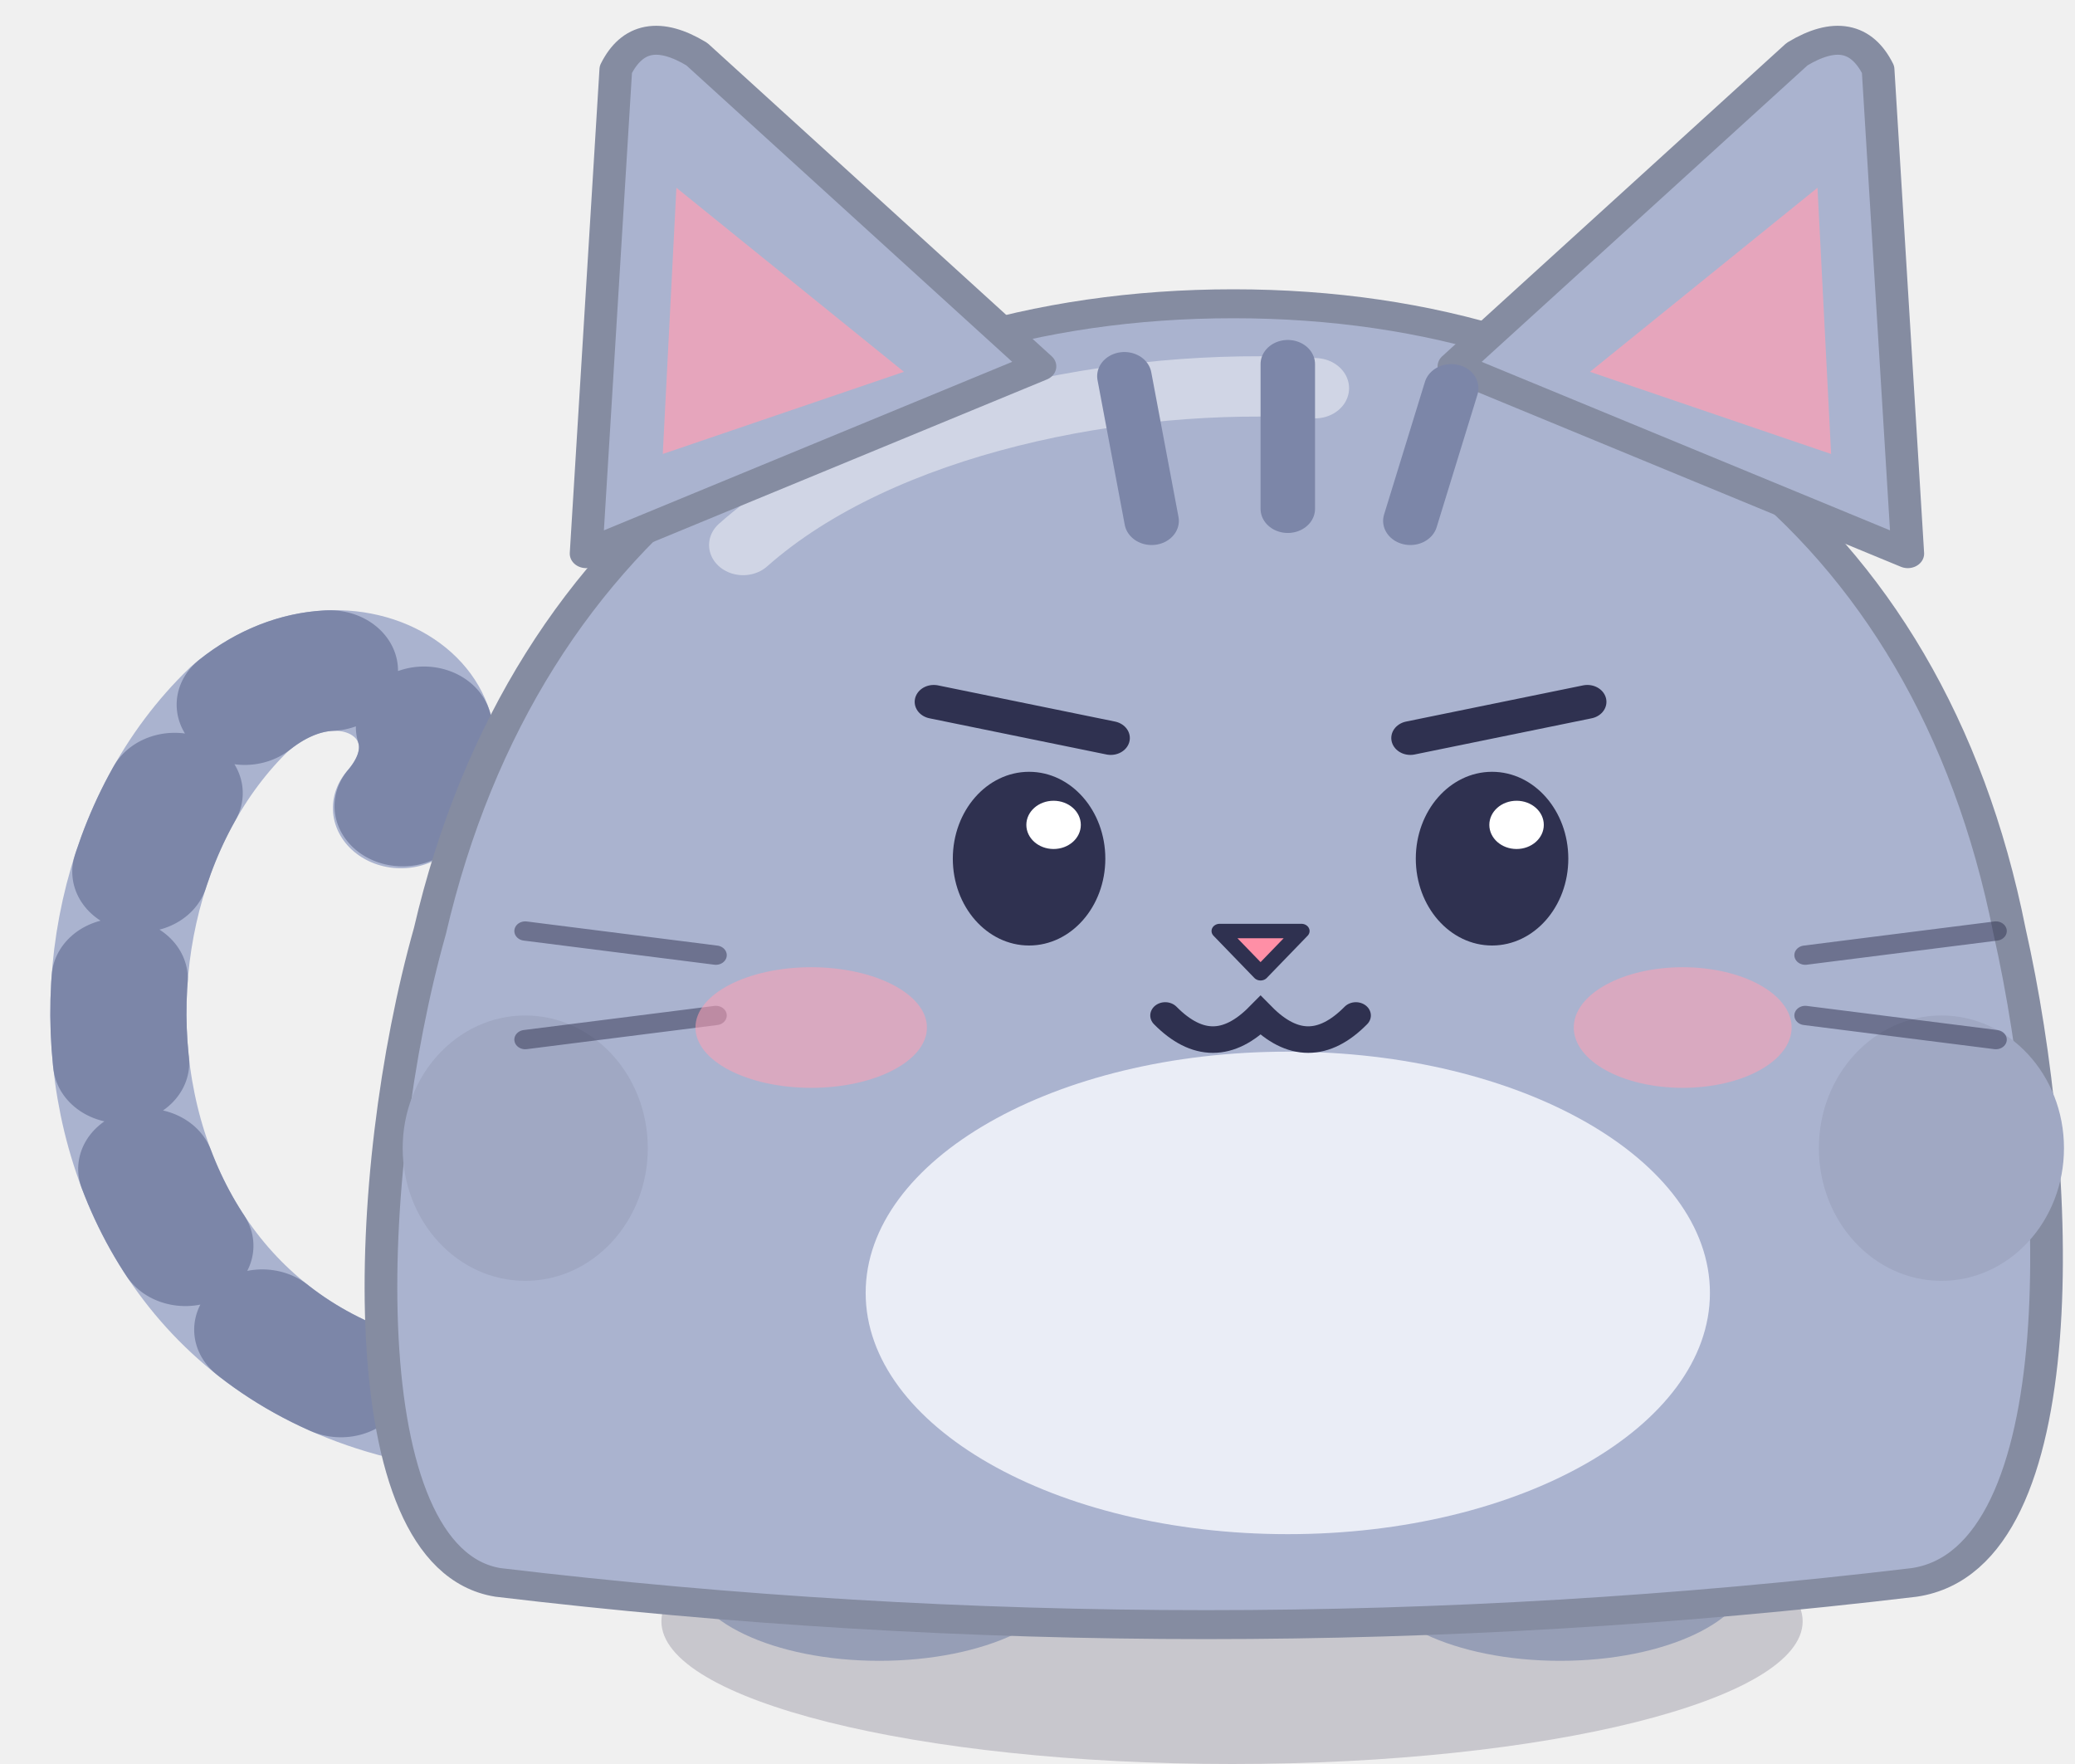
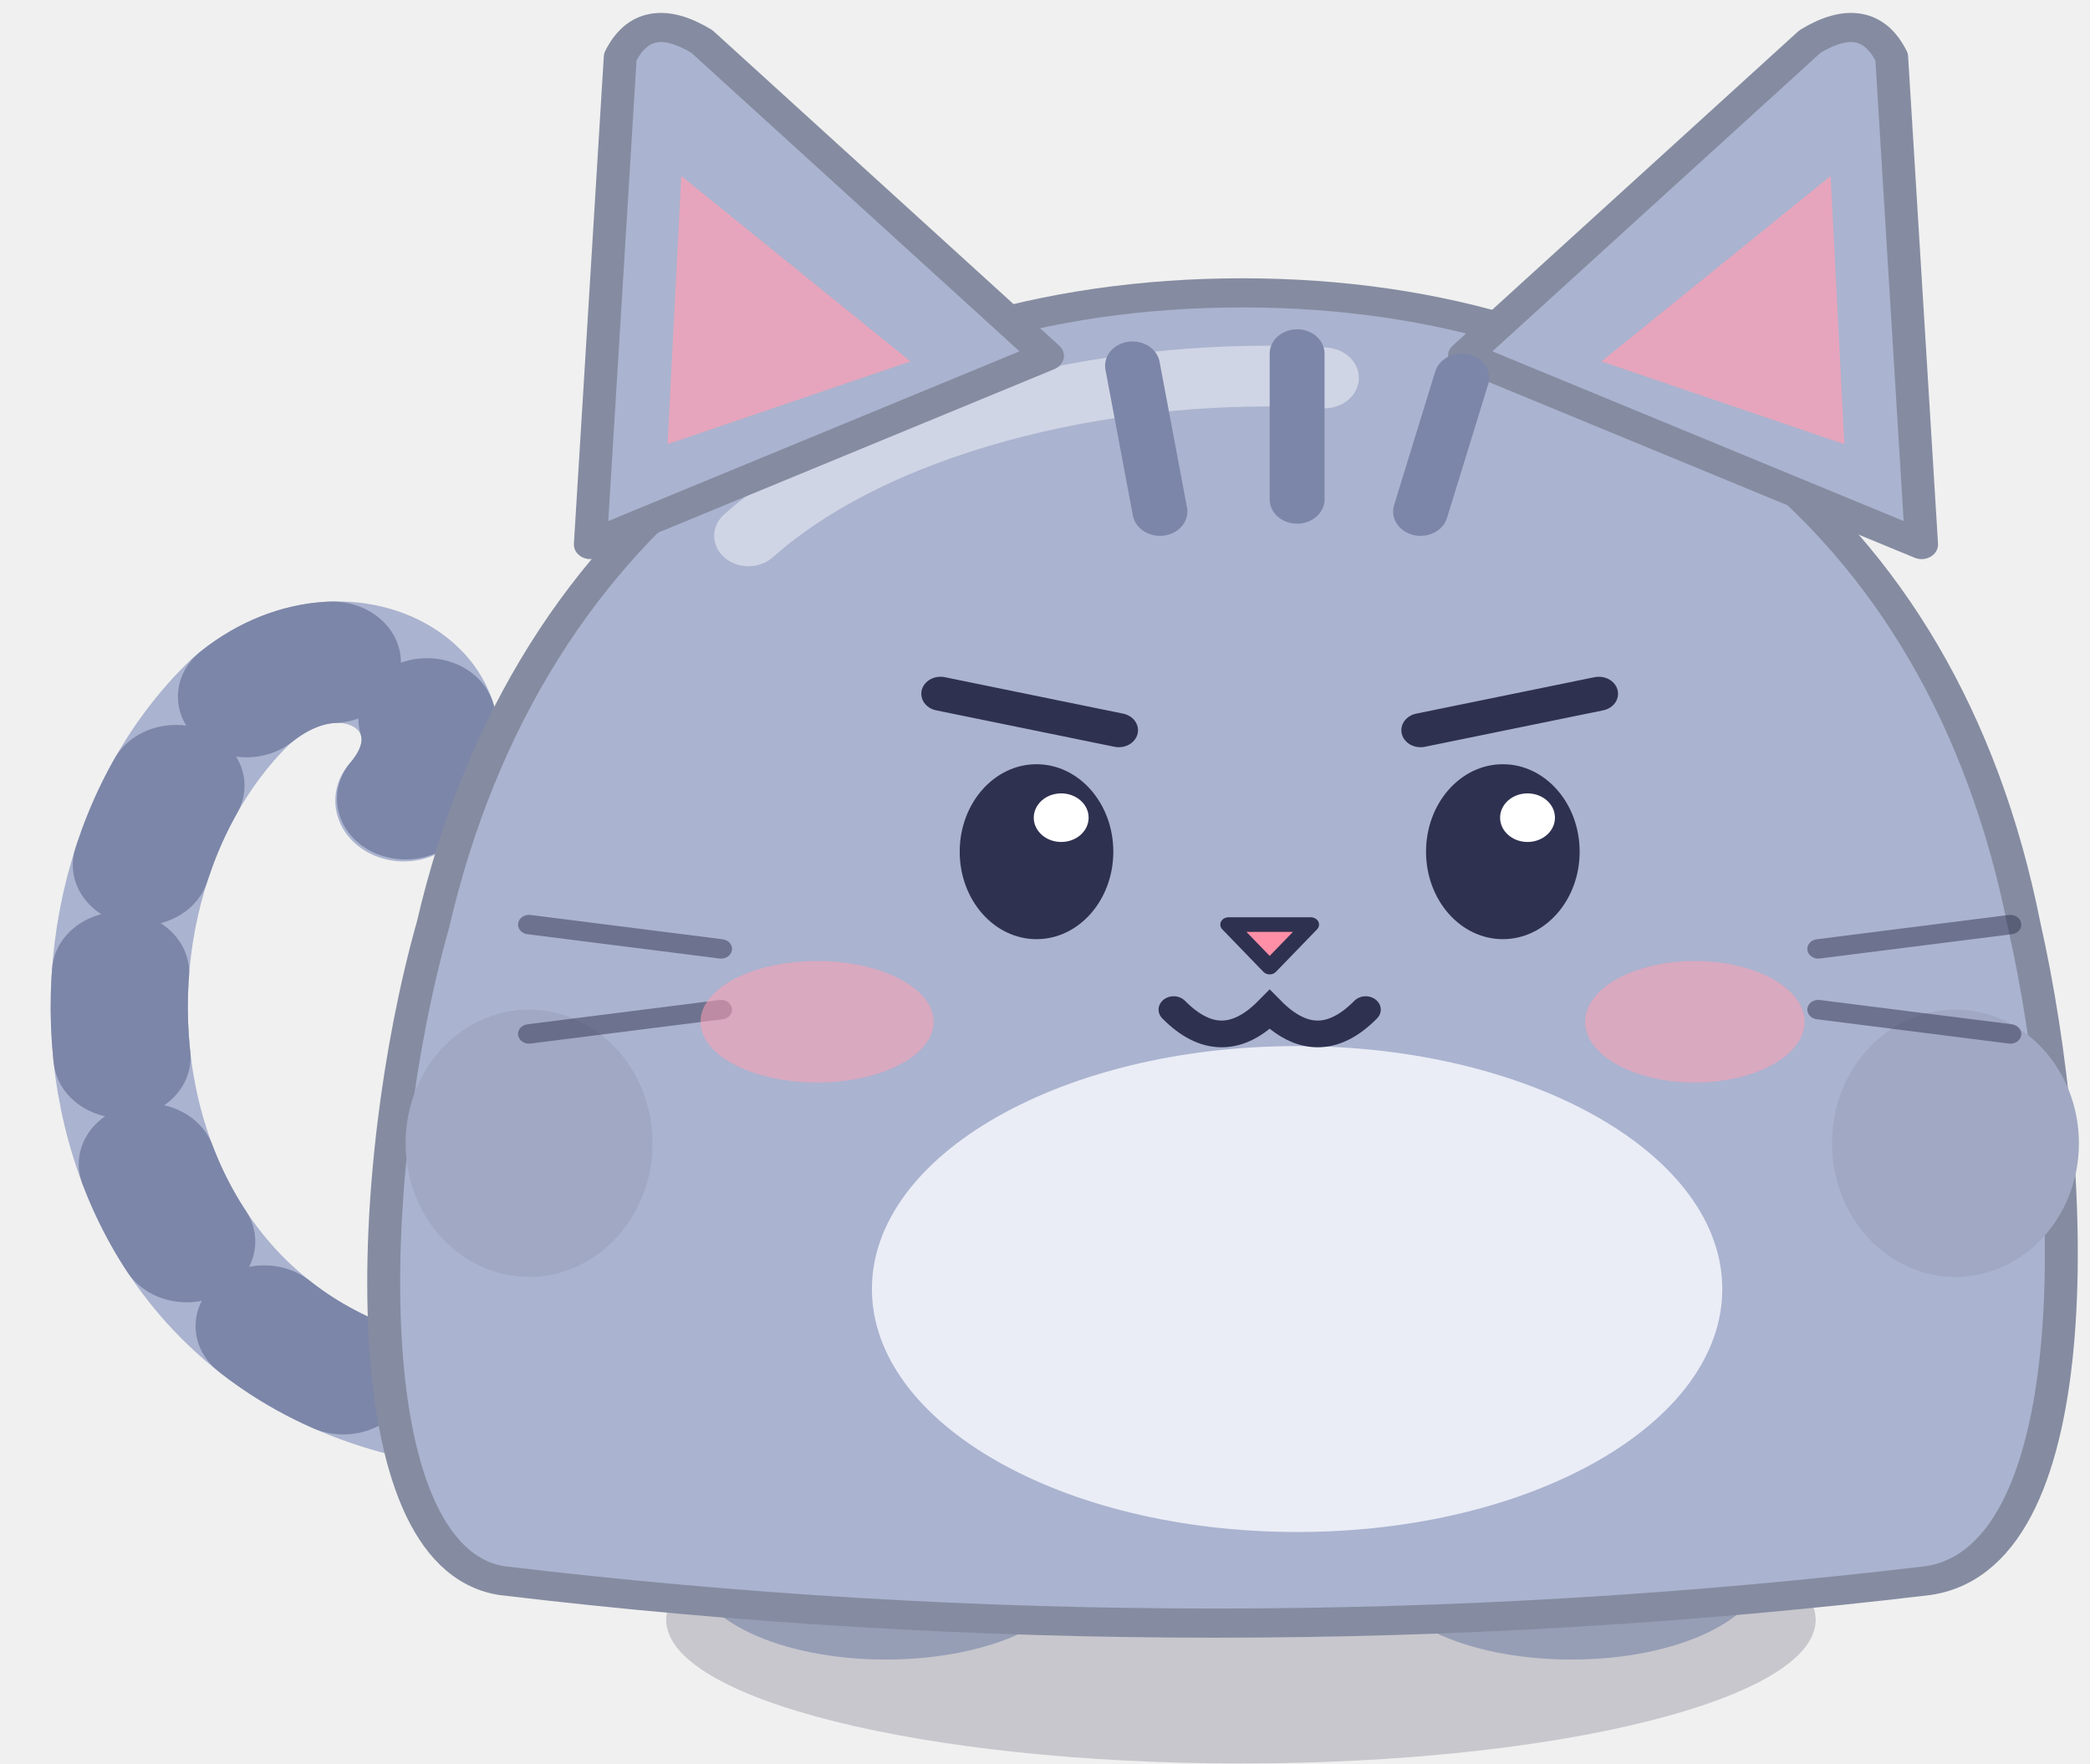
- <svg xmlns="http://www.w3.org/2000/svg" viewBox="-93 -122 160 136" width="160" height="136">
+ <svg xmlns="http://www.w3.org/2000/svg" viewBox="-93 -121 160 135" width="160" height="135">
  <ellipse id="shadow" rx="44" ry="11" cx="2" cy="3" fill="#2a2140" opacity="0.2" />
  <g id="turn">
    <g id="act">
      <g id="hop">
        <g id="posture" transform="matrix(1.05 0 0 0.93 0 0)">
          <g transform="translate(-48 -14)">
            <g id="tail" transform="matrix(0.999848 0.017452 -0.017452 0.999848 0 0)">
              <path id="tail-base" d="M 0 0 C -34 2 -40 -40 -24 -58 C -16 -66 -6 -58 -12 -50" fill="none" stroke="#aab3cf" stroke-width="10" stroke-linecap="round" />
              <path id="tail-stripe" d="M 0 0 C -34 2 -40 -40 -24 -58 C -16 -66 -6 -58 -12 -50" fill="none" stroke="#7c86a8" stroke-width="10" stroke-linecap="round" stroke-dasharray="7, 9" />
            </g>
          </g>
          <g id="feet">
            <ellipse id="foot-left" rx="14" ry="7.5" cx="-24" cy="-1" fill="#969eb6" />
            <ellipse id="foot-right" rx="14" ry="7.5" cx="26" cy="-1" fill="#969eb6" />
          </g>
          <g id="breath">
            <path id="body" d="M -52 0 C -63 -2 -62 -34 -57 -54 C -50 -88 -27 -106 2 -106 C 31 -106 53 -88 59 -54 C 63 -34 64 -2 52 0 Q 0 7 -52 0 Z" fill="#aab3cf" stroke="#858ca1" stroke-width="2.4" />
            <path id="body-shine" d="M -34 -86 C -24 -96 -6 -100 8 -99" fill="none" stroke="#ffffff" stroke-width="5" stroke-linecap="round" opacity="0.45" />
            <ellipse id="belly" rx="31" ry="20" cx="6" cy="-24" fill="#f1f3fb" opacity="0.9" />
            <g id="paws">
              <g transform="translate(-50 -36)">
                <ellipse id="paw-left" rx="9" ry="11" cx="0" cy="0" fill="#a0a8c3" />
              </g>
              <g transform="translate(54 -36)">
                <ellipse id="paw-right" rx="9" ry="11" cx="0" cy="0" fill="#a0a8c3" />
              </g>
            </g>
            <g id="ears">
              <g transform="translate(-30 -96)">
                <g id="ear-left" transform="matrix(0.998971 -0.045363 0.045363 0.998971 0 0)">
                  <path d="M -16 10 L -12 -30 Q -10 -34 -6 -31 L 18 -4 Z" fill="#aab3cf" stroke="#858ca1" stroke-width="2.4" stroke-linejoin="round" />
                  <path id="ear-left-inner" d="M -10 2 L -8 -20 L 8 -4 Z" fill="#ffa0b4" opacity="0.7" />
                </g>
              </g>
              <g transform="translate(36 -96)">
                <g id="ear-right" transform="matrix(0.998971 0.045363 -0.045363 0.998971 0 0)">
                  <path d="M 16 10 L 12 -30 Q 10 -34 6 -31 L -18 -4 Z" fill="#aab3cf" stroke="#858ca1" stroke-width="2.4" stroke-linejoin="round" />
                  <path id="ear-right-inner" d="M 10 2 L 8 -20 L -8 -4 Z" fill="#ffa0b4" opacity="0.7" />
                </g>
              </g>
            </g>
            <g id="face">
              <g id="markings">
                <path id="stripe-1" d="M -6 -100 L -4 -88" fill="#000000" stroke="#7c86a8" stroke-width="4" stroke-linecap="round" />
                <path id="stripe-2" d="M 6 -101 L 6 -89" fill="#000000" stroke="#7c86a8" stroke-width="4" stroke-linecap="round" />
                <path id="stripe-3" d="M 18 -99 L 15 -88" fill="#000000" stroke="#7c86a8" stroke-width="4" stroke-linecap="round" />
                <g id="whiskers" opacity="0.5">
                  <path id="whisker-left-1" d="M -36 -52 L -50 -54" fill="#000000" stroke="#2f3150" stroke-width="1.6" stroke-linecap="round" />
                  <path id="whisker-left-2" d="M -36 -47 L -50 -45" fill="#000000" stroke="#2f3150" stroke-width="1.6" stroke-linecap="round" />
                  <path id="whisker-right-1" d="M 44 -52 L 58 -54" fill="#000000" stroke="#2f3150" stroke-width="1.6" stroke-linecap="round" />
                  <path id="whisker-right-2" d="M 44 -47 L 58 -45" fill="#000000" stroke="#2f3150" stroke-width="1.6" stroke-linecap="round" />
                </g>
              </g>
              <g id="eyes">
                <g id="eye-left" transform="translate(-13 -60)">
                  <ellipse id="eye-left-pupil" rx="5.6" ry="7.2" cx="0" cy="0" fill="#2f3150" />
                  <circle id="eye-left-shine" cx="1.8" cy="-2.8" r="2" fill="#ffffff" />
                  <path id="eye-left-brow" d="M -7 -13 L 6 -10" fill="#000000" stroke="#2f3150" stroke-width="2.8" stroke-linecap="round" />
                </g>
                <g id="eye-right" transform="translate(21 -60)">
                  <ellipse id="eye-right-pupil" rx="5.6" ry="7.2" cx="0" cy="0" fill="#2f3150" />
                  <circle id="eye-right-shine" cx="1.8" cy="-2.8" r="2" fill="#ffffff" />
                  <path id="eye-right-brow" d="M -6 -10 L 7 -13" fill="#000000" stroke="#2f3150" stroke-width="2.8" stroke-linecap="round" />
                </g>
              </g>
              <path id="nose" d="M 1 -54 L 7 -54 L 4 -50.5 Z" fill="#ff8fa6" stroke="#2f3150" stroke-width="1.2" stroke-linejoin="round" />
              <path id="mouth" d="M -3 -47 Q 0.5 -43 4 -47 Q 7.5 -43 11 -47" fill="none" stroke="#2f3150" stroke-width="2.2" stroke-linecap="round" />
              <ellipse id="cheek-left" rx="8.5" ry="5" cx="-29" cy="-46" fill="#ffa0b4" opacity="0.55" />
              <ellipse id="cheek-right" rx="8" ry="5" cx="35" cy="-46" fill="#ffa0b4" opacity="0.55" />
            </g>
          </g>
        </g>
      </g>
    </g>
  </g>
</svg>
